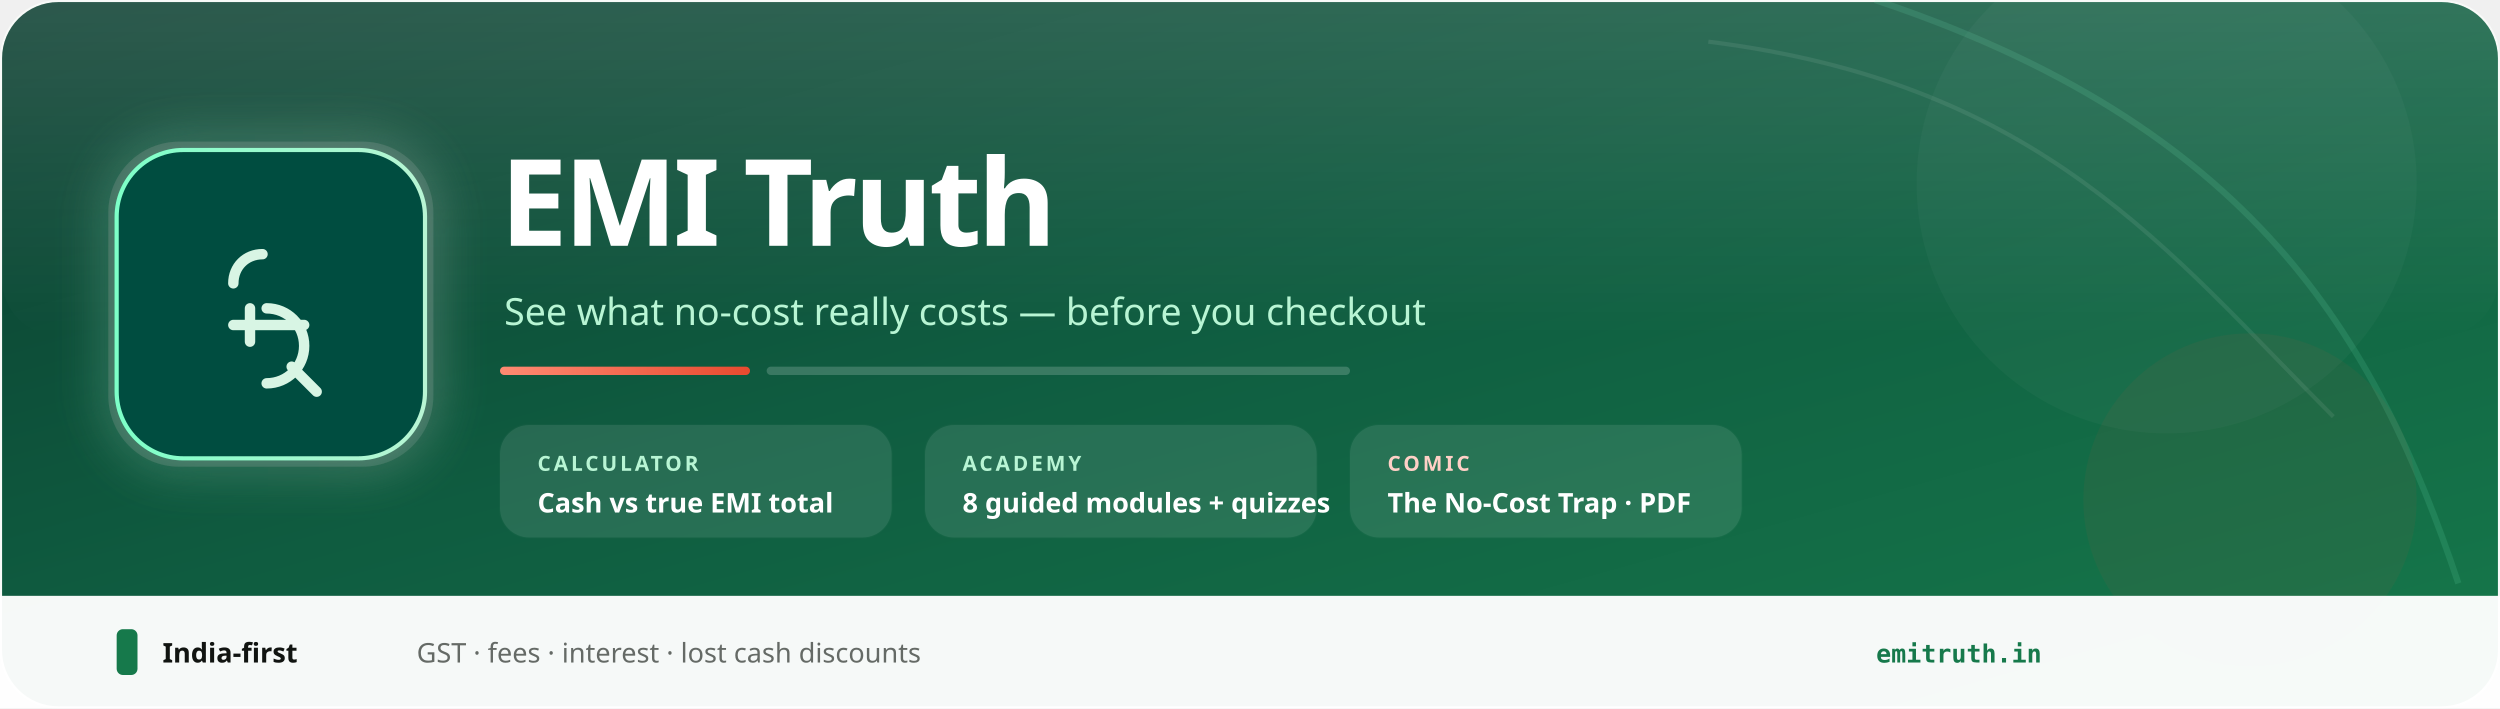
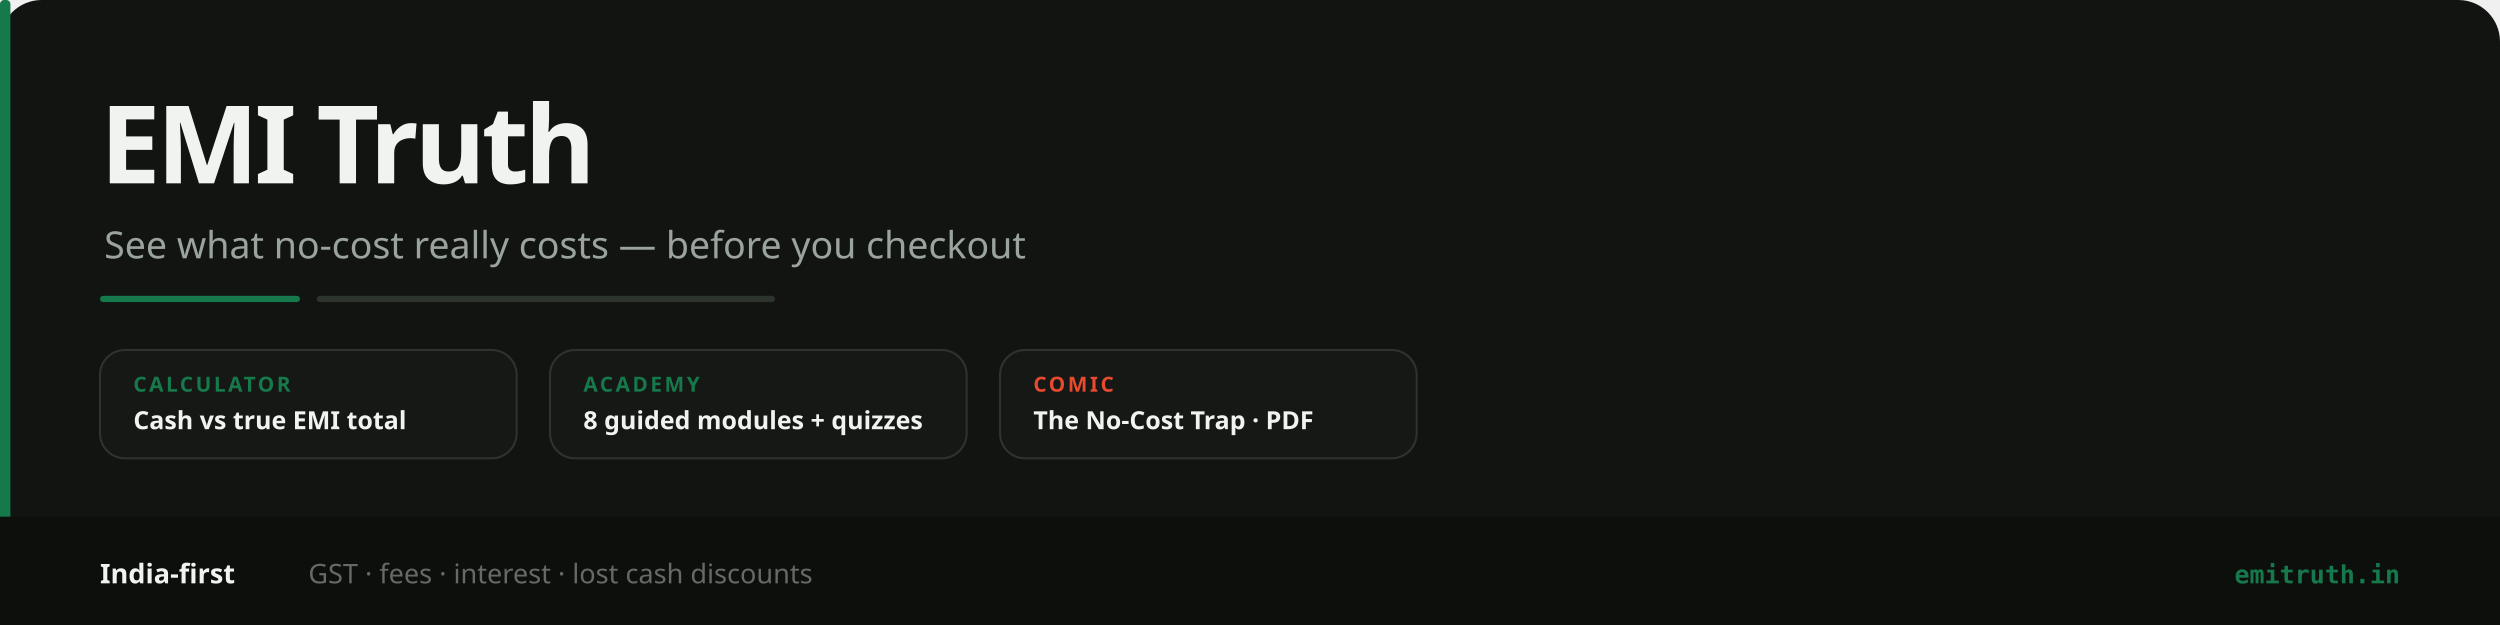
- <svg xmlns="http://www.w3.org/2000/svg" viewBox="0 0 1200 340" role="img" aria-label="EMI Truth premium banner">
-   <defs>
-     <linearGradient id="hero" x1="0" y1="0" x2="1" y2="1">
-       <stop offset="0%" stop-color="#0a3d2f" />
-       <stop offset="45%" stop-color="#0f5c40" />
-       <stop offset="100%" stop-color="#16794b" />
-     </linearGradient>
-     <linearGradient id="shine" x1="0" y1="0" x2="0" y2="1">
-       <stop offset="0%" stop-color="#ffffff" stop-opacity="0.14" />
-       <stop offset="100%" stop-color="#ffffff" stop-opacity="0" />
-     </linearGradient>
-     <linearGradient id="accent" x1="0" y1="0" x2="1" y2="0">
-       <stop offset="0%" stop-color="#7dffc8" />
-       <stop offset="100%" stop-color="#b8f5d4" />
-     </linearGradient>
-     <linearGradient id="warm" x1="0" y1="0" x2="1" y2="0">
-       <stop offset="0%" stop-color="#ff8a72" />
-       <stop offset="100%" stop-color="#e84a2f" />
-     </linearGradient>
-     <filter id="logoGlow" x="-30%" y="-30%" width="160%" height="160%">
-       <feGaussianBlur stdDeviation="12" result="b" />
-       <feMerge>
-         <feMergeNode in="b" />
-         <feMergeNode in="SourceGraphic" />
-       </feMerge>
-     </filter>
-   </defs>
-   <rect width="1200" height="340" rx="28" fill="#f8faf8" />
-   <rect x="1" y="1" width="1198" height="338" rx="27" fill="url(#hero)" />
-   <rect x="1" y="1" width="1198" height="160" rx="27" fill="url(#shine)" />
-   <path d="M820 20 C980 40, 1040 120, 1120 200" fill="none" stroke="#ffffff" stroke-opacity="0.08" stroke-width="2" />
-   <path d="M900 0 C1080 60, 1140 160, 1180 280" fill="none" stroke="#7dffc8" stroke-opacity="0.12" stroke-width="3" />
-   <circle cx="1040" cy="88" r="120" fill="#ffffff" opacity="0.03" />
-   <circle cx="1080" cy="240" r="80" fill="#e84a2f" opacity="0.06" />
-   <g filter="url(#logoGlow)">
-     <rect x="52" y="68" width="156" height="156" rx="34" fill="#ffffff" opacity="0.08" />
-     <rect x="56" y="72" width="148" height="148" rx="32" fill="#004d40" stroke="url(#accent)" stroke-width="2" />
-     <g transform="translate(130, 146)" fill="none" stroke="#d8f5e4" stroke-linecap="round" stroke-linejoin="round">
-       <path d="M-18 10h34" stroke-width="5" />
-       <path d="M-10 2v16" stroke-width="5" />
-       <path d="M-2 2c10 0 18 8 18 18s-8 18-18 18" stroke-width="5" />
-       <path d="M10 30l12 12" stroke-width="5" />
-       <path d="M-18-10c0-8 6-14 14-14" stroke-width="5" />
-     </g>
+ <svg xmlns="http://www.w3.org/2000/svg" viewBox="0 0 1200 300" role="img" aria-label="EMI Truth dark banner panel">
+   <rect width="1200" height="300" rx="20" fill="#111411" />
+   <rect x="0" y="0" width="5" height="300" rx="2" fill="#16794b" />
+   <text x="48" y="88" fill="#f1f3f1" font-family="Segoe UI, Manrope, system-ui, sans-serif" font-size="52" font-weight="900" letter-spacing="-2">EMI Truth</text>
+   <text x="50" y="124" fill="#9aa39c" font-family="Segoe UI, Manrope, system-ui, sans-serif" font-size="18" font-weight="500">See what no-cost really costs — before you checkout</text>
+   <rect x="48" y="142" width="96" height="3" rx="1.5" fill="#16794b" />
+   <rect x="152" y="142" width="220" height="3" rx="1.5" fill="#2d332d" />
+   <g transform="translate(48, 168)">
+     <rect width="200" height="52" rx="12" fill="#151815" stroke="#2d332d" stroke-width="1" />
+     <text x="16" y="20" fill="#16794b" font-family="Segoe UI, Manrope, sans-serif" font-size="10" font-weight="700" letter-spacing="1.2">CALCULATOR</text>
+     <text x="16" y="38" fill="#f1f3f1" font-family="Segoe UI, Manrope, sans-serif" font-size="12" font-weight="600">Cash vs true EMI total</text>
  </g>
-   <text x="240" y="118" fill="#ffffff" font-family="Segoe UI, Manrope, system-ui, sans-serif" font-size="58" font-weight="900" letter-spacing="-2">EMI Truth</text>
-   <text x="242" y="156" fill="#b8f5d4" font-family="Segoe UI, Manrope, system-ui, sans-serif" font-size="18" font-weight="500">See what no-cost really costs — before you checkout</text>
-   <rect x="240" y="176" width="120" height="4" rx="2" fill="url(#warm)" />
-   <rect x="368" y="176" width="280" height="4" rx="2" fill="#ffffff" opacity="0.18" />
-   <g transform="translate(240, 204)">
-     <rect width="188" height="54" rx="14" fill="#ffffff" opacity="0.1" stroke="#ffffff" stroke-opacity="0.16" />
-     <text x="18" y="22" fill="#b8f5d4" font-family="Segoe UI, Manrope, sans-serif" font-size="10" font-weight="700" letter-spacing="1.4">CALCULATOR</text>
-     <text x="18" y="42" fill="#ffffff" font-family="Segoe UI, Manrope, sans-serif" font-size="13" font-weight="700">Cash vs true EMI total</text>
+   <g transform="translate(264, 168)">
+     <rect width="200" height="52" rx="12" fill="#151815" stroke="#2d332d" stroke-width="1" />
+     <text x="16" y="20" fill="#16794b" font-family="Segoe UI, Manrope, sans-serif" font-size="10" font-weight="700" letter-spacing="1.2">ACADEMY</text>
+     <text x="16" y="38" fill="#f1f3f1" font-family="Segoe UI, Manrope, sans-serif" font-size="12" font-weight="600">8 guided modules + quizzes</text>
  </g>
-   <g transform="translate(444, 204)">
-     <rect width="188" height="54" rx="14" fill="#ffffff" opacity="0.1" stroke="#ffffff" stroke-opacity="0.16" />
-     <text x="18" y="22" fill="#b8f5d4" font-family="Segoe UI, Manrope, sans-serif" font-size="10" font-weight="700" letter-spacing="1.4">ACADEMY</text>
-     <text x="18" y="42" fill="#ffffff" font-family="Segoe UI, Manrope, sans-serif" font-size="13" font-weight="700">8 guided modules + quizzes</text>
+   <g transform="translate(480, 168)">
+     <rect width="200" height="52" rx="12" fill="#151815" stroke="#2d332d" stroke-width="1" />
+     <text x="16" y="20" fill="#e84a2f" font-family="Segoe UI, Manrope, sans-serif" font-size="10" font-weight="700" letter-spacing="1.2">COMIC</text>
+     <text x="16" y="38" fill="#f1f3f1" font-family="Segoe UI, Manrope, sans-serif" font-size="12" font-weight="600">The No-Cost Trap · PDF</text>
  </g>
-   <g transform="translate(648, 204)">
-     <rect width="188" height="54" rx="14" fill="#ffffff" opacity="0.1" stroke="#ffffff" stroke-opacity="0.16" />
-     <text x="18" y="22" fill="#ffd0c6" font-family="Segoe UI, Manrope, sans-serif" font-size="10" font-weight="700" letter-spacing="1.4">COMIC</text>
-     <text x="18" y="42" fill="#ffffff" font-family="Segoe UI, Manrope, sans-serif" font-size="13" font-weight="700">The No-Cost Trap · PDF</text>
-   </g>
-   <rect x="0" y="286" width="1200" height="54" rx="0" fill="#ffffff" opacity="0.96" />
-   <rect x="56" y="302" width="10" height="22" rx="3" fill="#16794b" />
-   <text x="78" y="318" fill="#111411" font-family="Segoe UI, Manrope, sans-serif" font-size="13" font-weight="700">India-first</text>
-   <text x="200" y="318" fill="#656a66" font-family="Segoe UI, Manrope, sans-serif" font-size="13" font-weight="500">GST · fees · interest · lost cash discounts</text>
-   <text x="980" y="318" text-anchor="end" fill="#16794b" font-family="ui-monospace, monospace" font-size="12" font-weight="700">emitruth.in</text>
+   <rect x="0" y="248" width="1200" height="52" fill="#0d0f0d" />
+   <text x="48" y="280" fill="#f1f3f1" font-family="Segoe UI, Manrope, sans-serif" font-size="13" font-weight="700">India-first</text>
+   <text x="148" y="280" fill="#656a66" font-family="Segoe UI, Manrope, sans-serif" font-size="13">GST · fees · interest · lost cash discounts</text>
+   <text x="1152" y="280" text-anchor="end" fill="#16794b" font-family="ui-monospace, monospace" font-size="12" font-weight="700">emitruth.in</text>
</svg>
